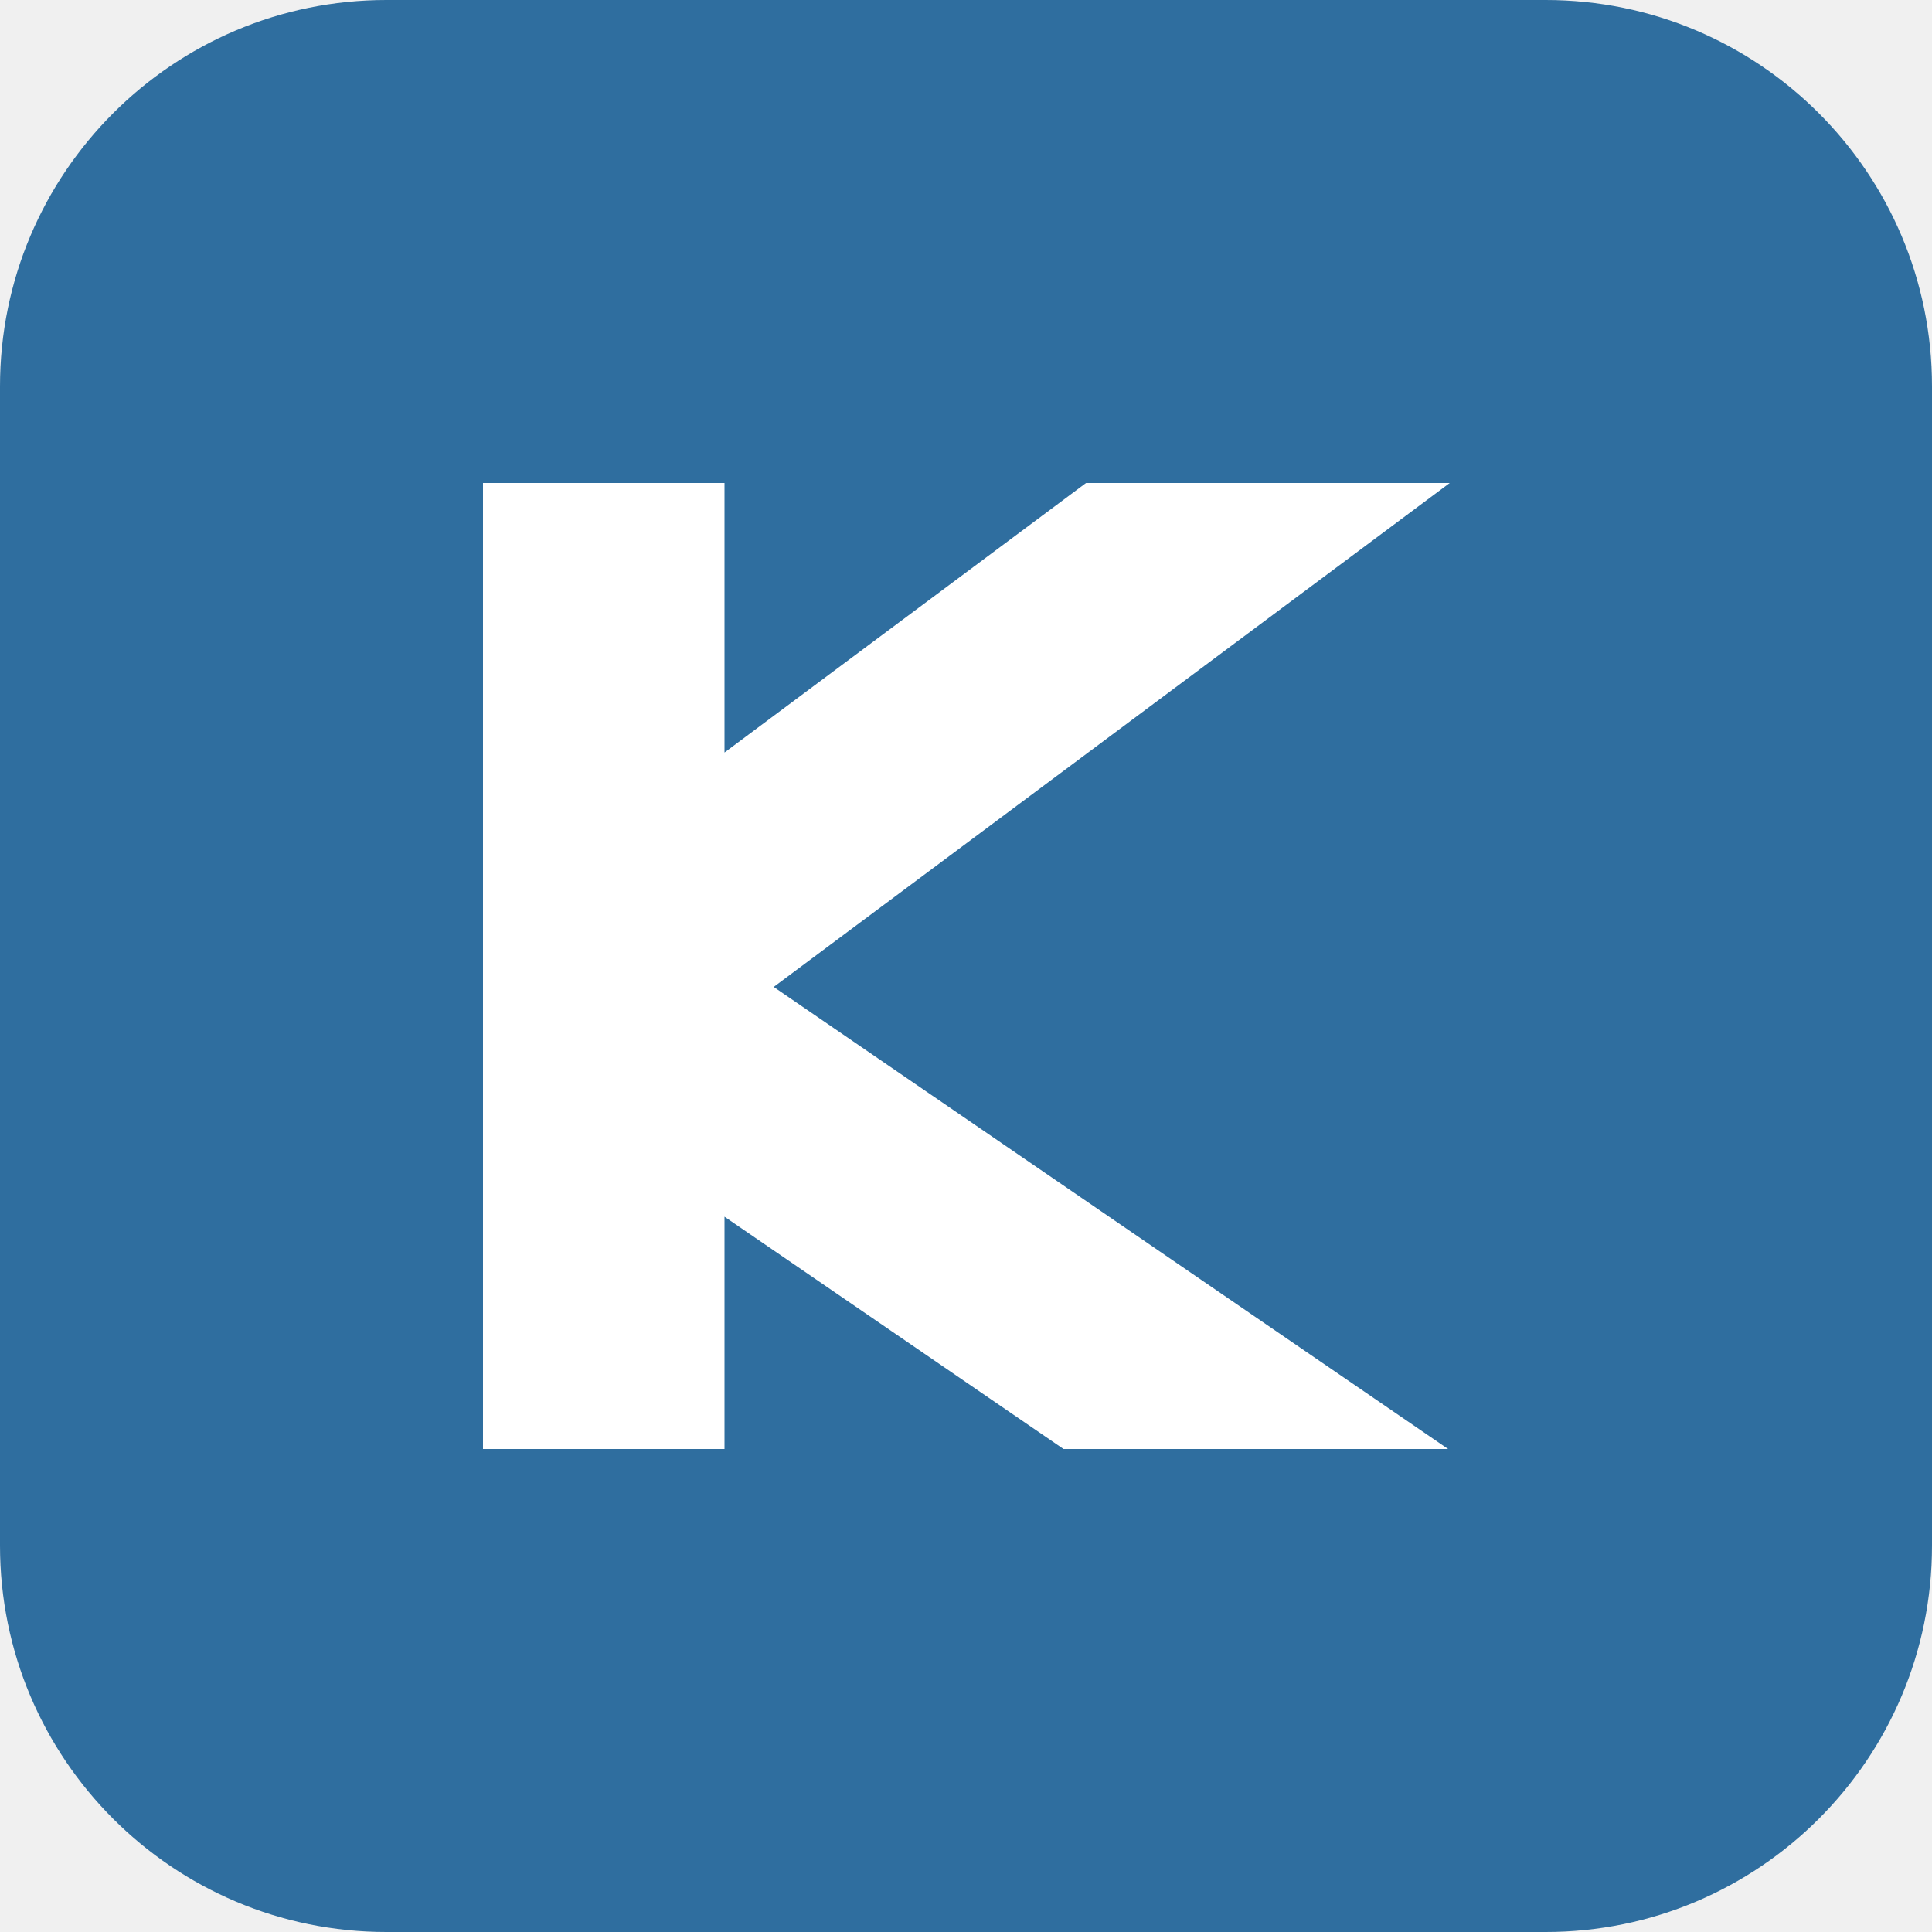
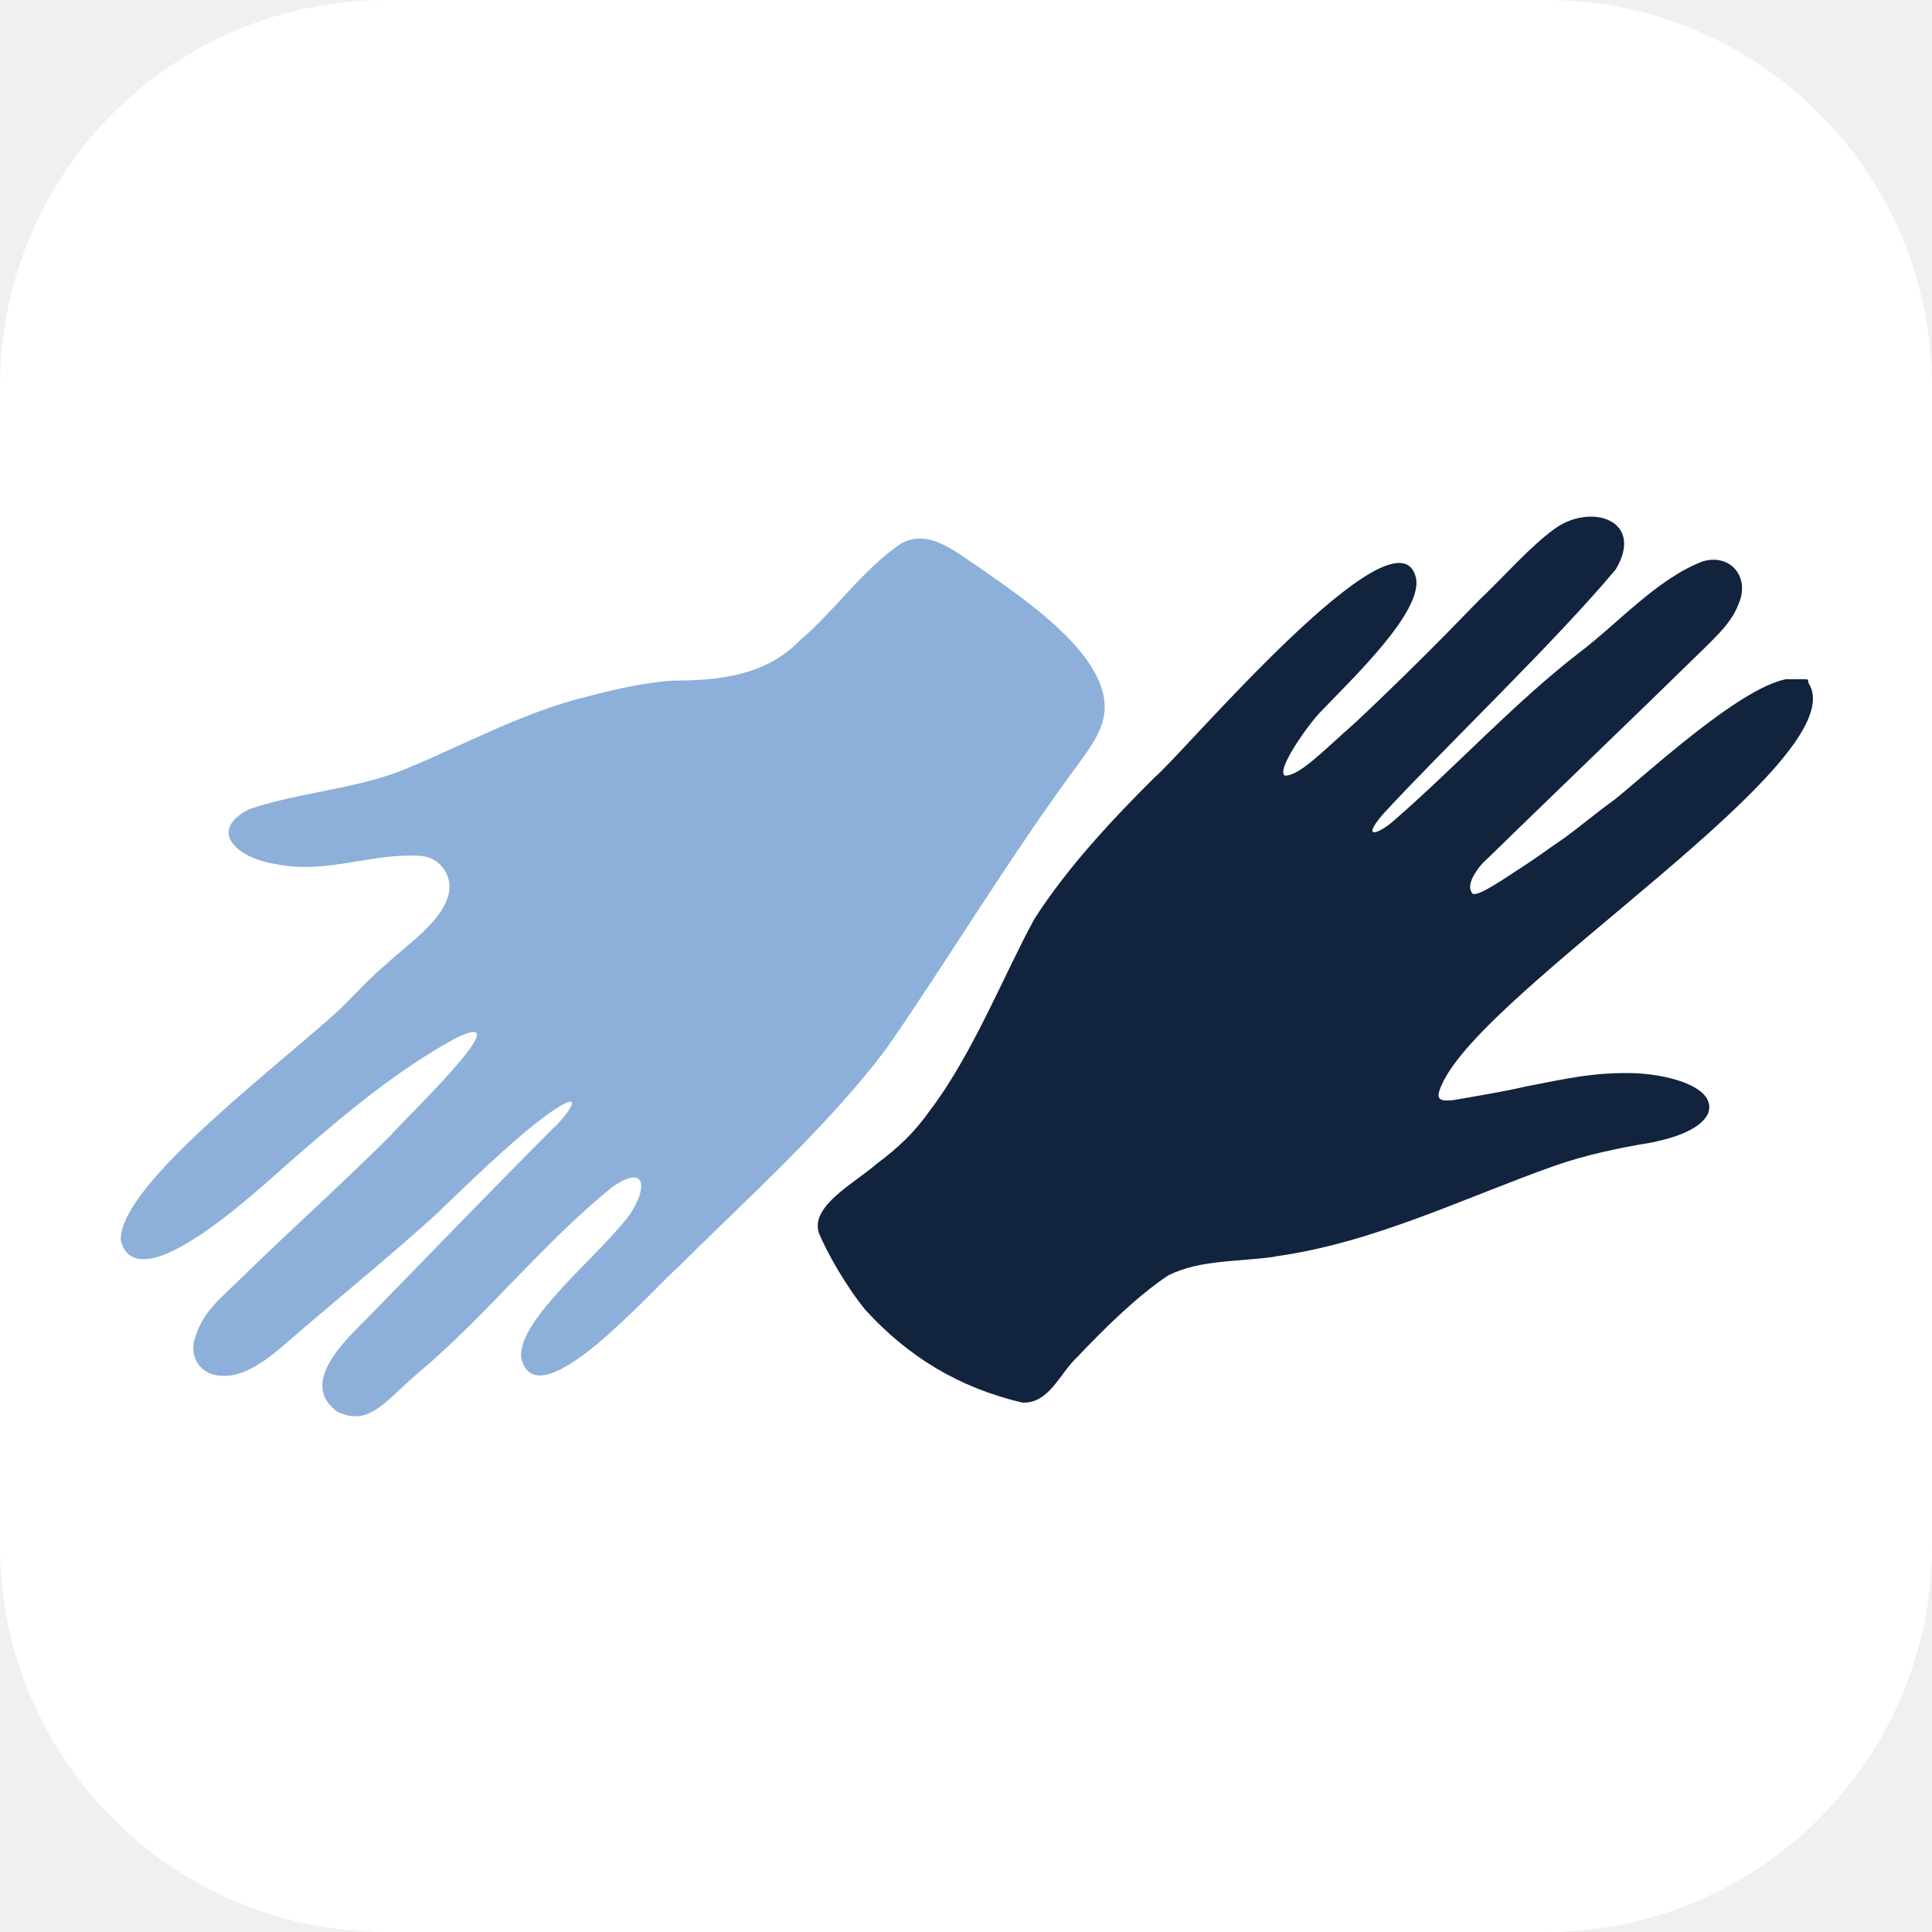
<svg xmlns="http://www.w3.org/2000/svg" viewBox="0 0 32 32" width="32" height="32" role="img" aria-label="Kineticare">
-   <rect width="32" height="32" rx="6.4" ry="6.4" fill="#2f6e9f" />
-   <path d="M8 8L12 8L12 24L8 24ZM8.924 14.757L17.988 8L24.012 8L11.076 17.643ZM11.017 15.115L23.985 24L17.615 24L8.983 18.085Z" fill="#ffffff" fill-rule="nonzero" />
+   <rect width="32" height="32" rx="6.4" ry="6.4" fill="#ffffff" />
+   <g transform="translate(2 8.5571) scale(0.0143)">
+     <path fill="#8cb0d9" d="M367.763,805.829c-52.754,48.099-110.163,94.647-166.02,142.746-24.825,21.722-54.306,48.099-83.786,46.548-26.377,0-40.341-23.274-31.032-46.548,9.31-29.48,31.032-44.996,54.306-68.27,57.409-55.857,117.921-110.163,172.226-164.468,7.758-10.861,156.71-152.055,74.476-111.714-68.27,37.238-127.23,86.889-186.19,138.091C170.711,768.591,20.207,914.44.037,838.413c-3.103-65.167,192.397-209.464,257.563-271.528,18.619-18.619,31.032-32.583,51.202-49.651,23.274-21.722,60.512-46.548,69.821-76.028,7.758-21.722-6.206-44.996-29.48-48.099-57.409-4.655-110.163,21.722-169.123,9.31-44.996-6.206-80.683-38.79-31.032-63.615,58.96-20.171,127.23-23.274,184.639-48.099,63.615-26.377,134.988-65.167,206.361-82.234,29.48-7.758,68.27-17.067,102.405-18.619,51.202,0,105.508-6.206,144.298-46.548,40.341-34.135,71.373-80.683,116.369-111.714,32.583-18.619,63.615,9.31,89.992,26.377,48.099,34.135,156.71,103.956,145.849,172.226-3.103,18.619-13.964,34.135-24.825,49.651-82.234,110.163-161.365,242.048-226.532,335.143-66.718,89.992-166.02,178.432-242.047,254.46-26.377,21.722-162.917,179.984-181.536,105.508-6.206-40.341,80.683-111.714,116.369-155.159,26.377-27.929,37.238-76.028-10.861-43.444-82.234,66.718-145.849,148.952-223.428,214.119-40.341,34.135-57.409,63.615-94.647,46.548-46.548-32.583,9.31-83.786,35.686-110.163,65.167-66.718,145.849-150.504,214.119-218.774,9.309-7.758,37.238-41.893,9.309-26.377-37.238,21.722-100.853,83.786-138.091,119.472l-6.206,6.206,1.552-1.552-0.0 0Z" />
+     <path fill="#11233d" d="M1337.504,857.032c-40.341,6.206-86.889,3.103-124.127,21.722-37.238,24.825-74.476,62.063-105.508,94.647-20.171,18.619-32.583,54.306-63.615,52.754-72.925-17.067-131.885-52.754-181.536-107.059-21.722-26.377-44.996-66.718-54.306-89.992-9.309-31.032,41.893-57.409,66.718-79.131,24.825-18.619,43.444-35.686,62.063-62.063,49.651-65.167,86.889-159.813,121.024-221.877,38.79-60.512,89.992-114.817,139.643-164.468,27.929-21.722,282.389-324.282,302.559-229.635,6.206,38.79-69.821,111.714-110.163,153.607-13.964,13.964-52.754,68.27-41.893,74.476,17.067,0,41.893-26.377,82.234-62.063,51.202-48.099,94.647-91.544,142.746-141.194,27.929-26.377,58.96-62.063,86.889-82.234,41.893-31.032,105.508-10.861,71.373,46.548-71.373,85.337-197.051,204.809-269.976,283.94-26.377,31.032-3.103,21.722,13.964,6.206,72.925-63.615,139.643-136.54,214.119-193.948,44.996-34.135,89.992-85.337,142.746-105.508,32.584-9.31,54.306,18.619,41.893,48.099-7.758,21.722-24.826,37.238-40.341,52.754-76.028,74.476-190.845,184.639-257.563,249.805-7.758,9.31-18.619,24.825-10.861,34.135h0c6.206,4.655,38.79-18.619,65.167-35.686,13.964-9.31,26.377-18.619,40.341-27.929,23.274-17.067,37.238-29.48,58.96-44.996,21.722-15.516,0,0,0,0,40.341-32.583,144.298-128.782,198.603-139.643h21.722c6.206,0,3.103,1.552,4.655,4.655,55.857,88.44-377.035,353.762-425.135,465.476-6.206,13.964-6.206,20.171,15.516,17.067,26.377-4.655,55.857-9.309,82.234-15.516,48.099-9.309,74.476-15.516,117.921-15.516s103.956,15.516,93.095,46.548c-9.31,20.171-43.444,29.48-66.718,34.135-37.238,6.206-74.476,13.964-110.163,26.377-105.508,37.238-211.016,89.992-325.833,105.508h1.552l0-0Z" />
+   </g>
</svg>
